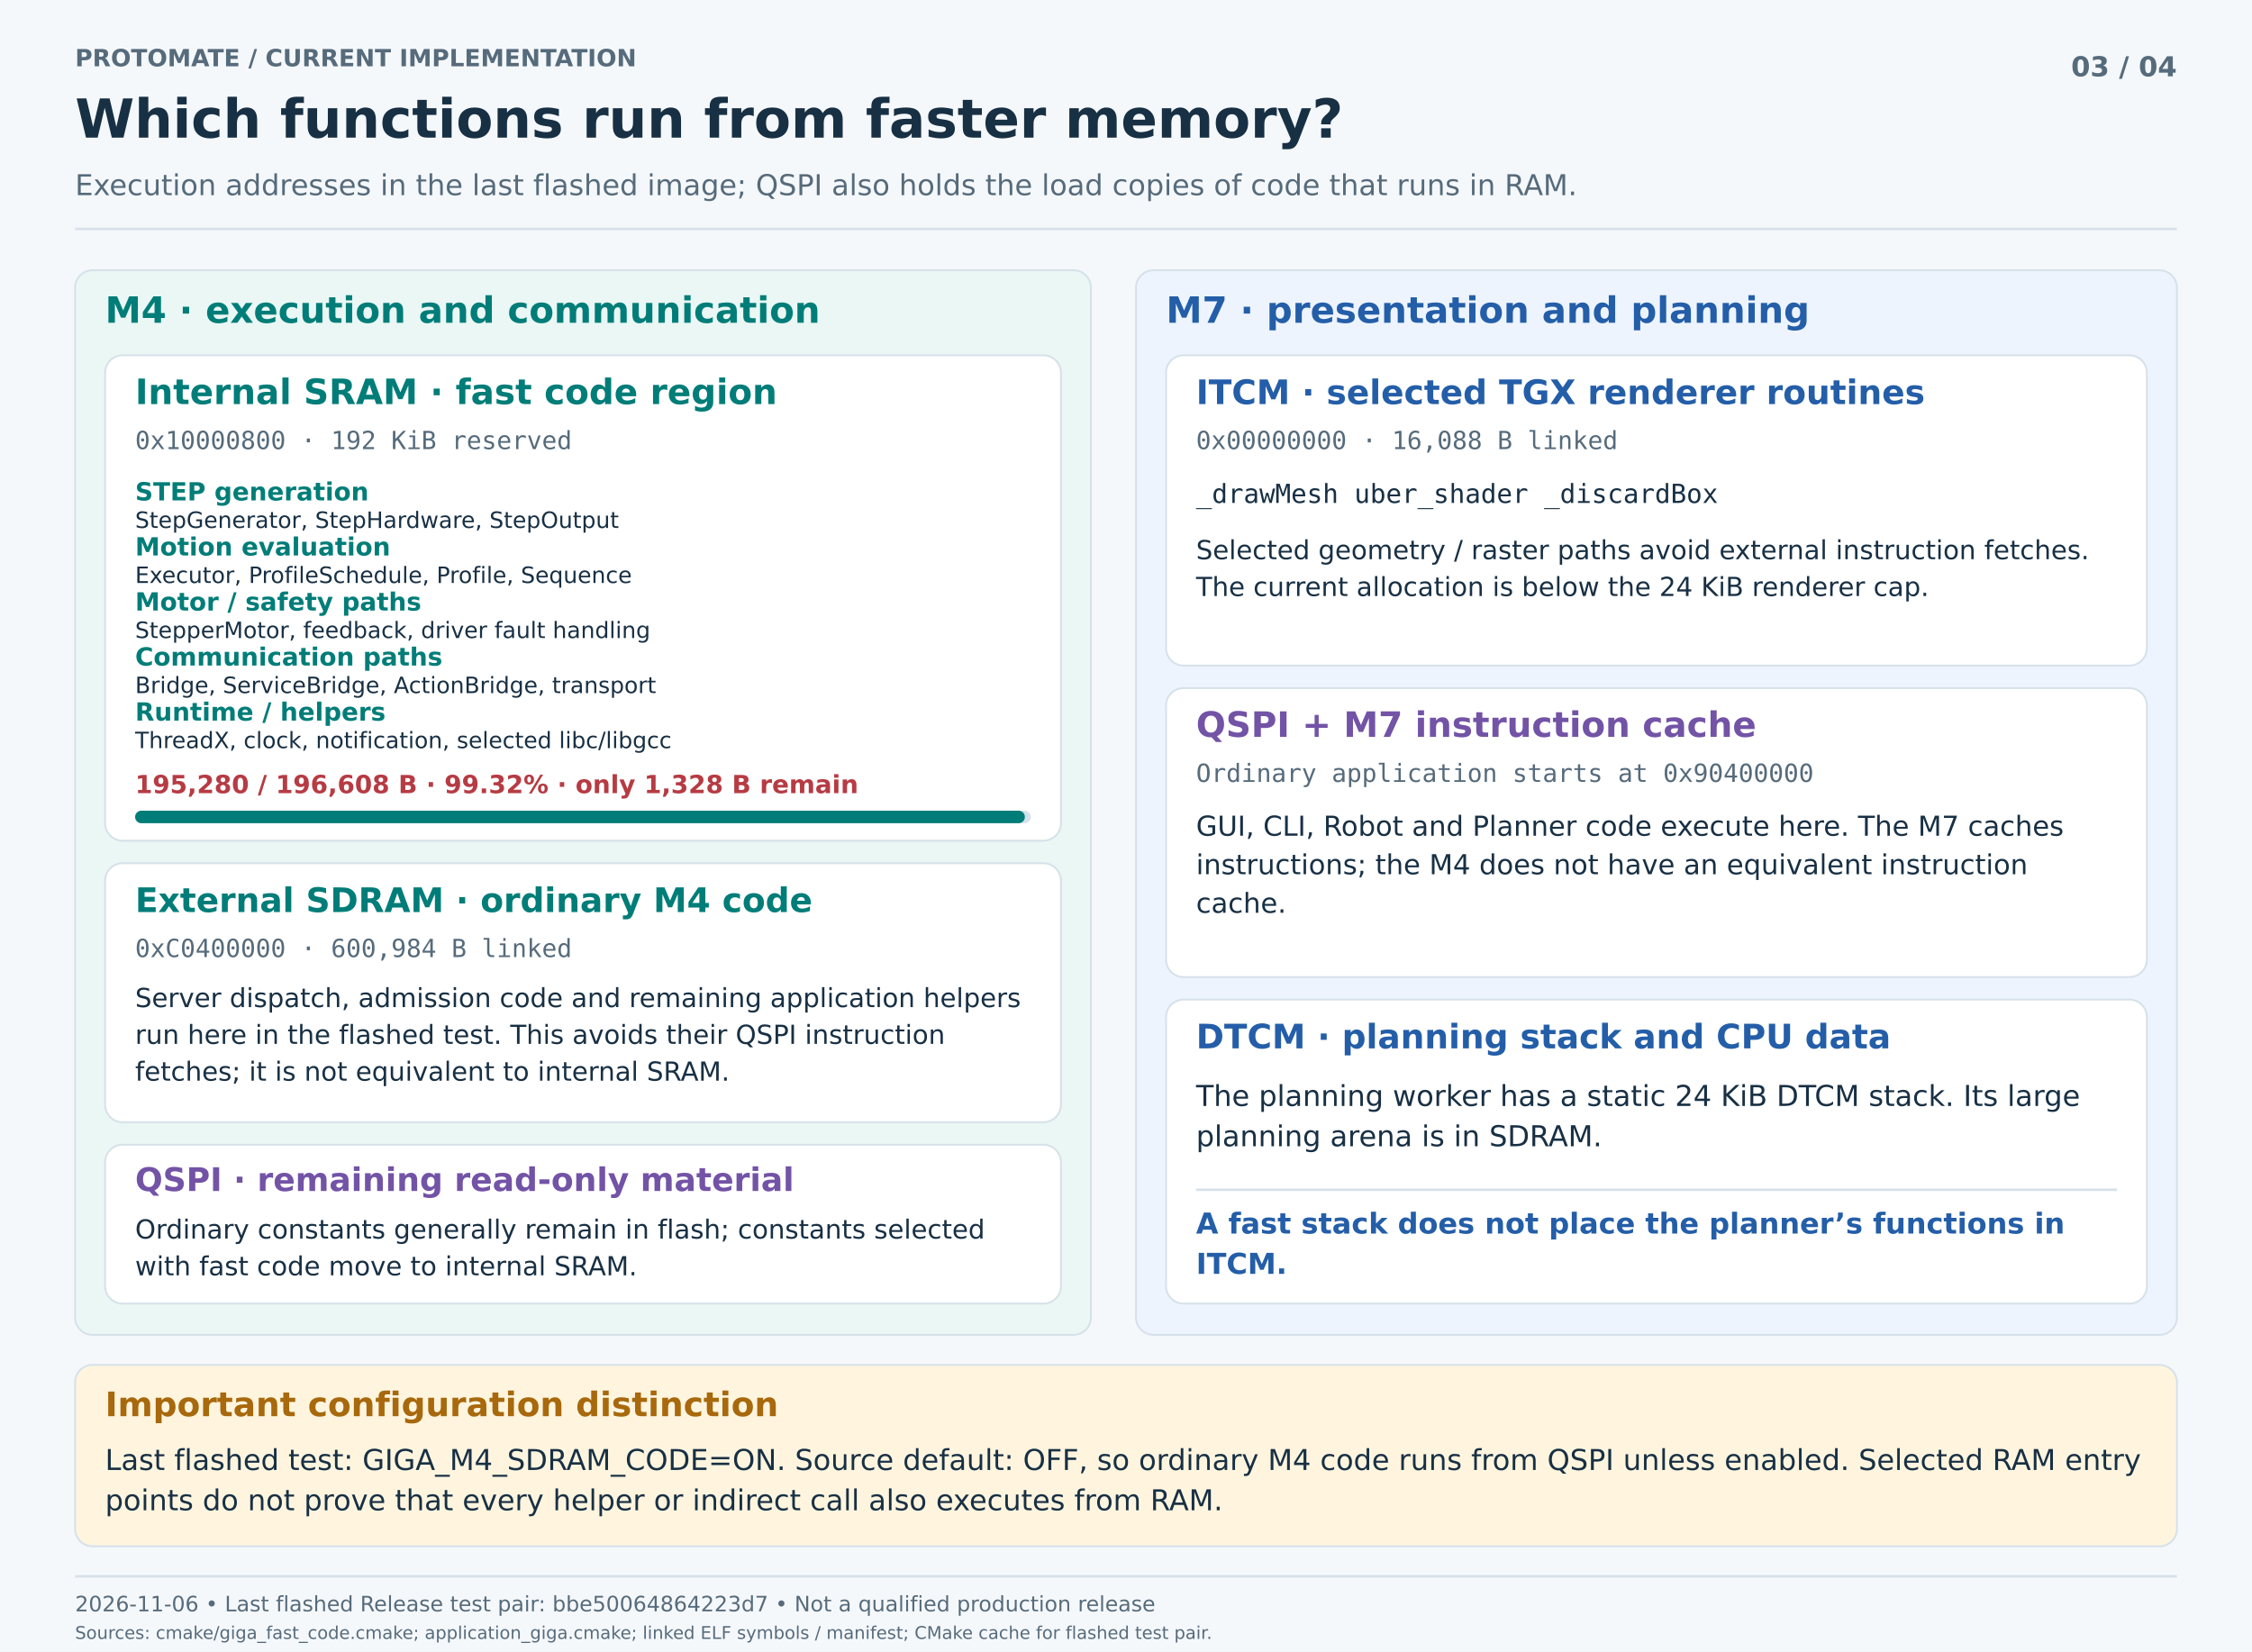
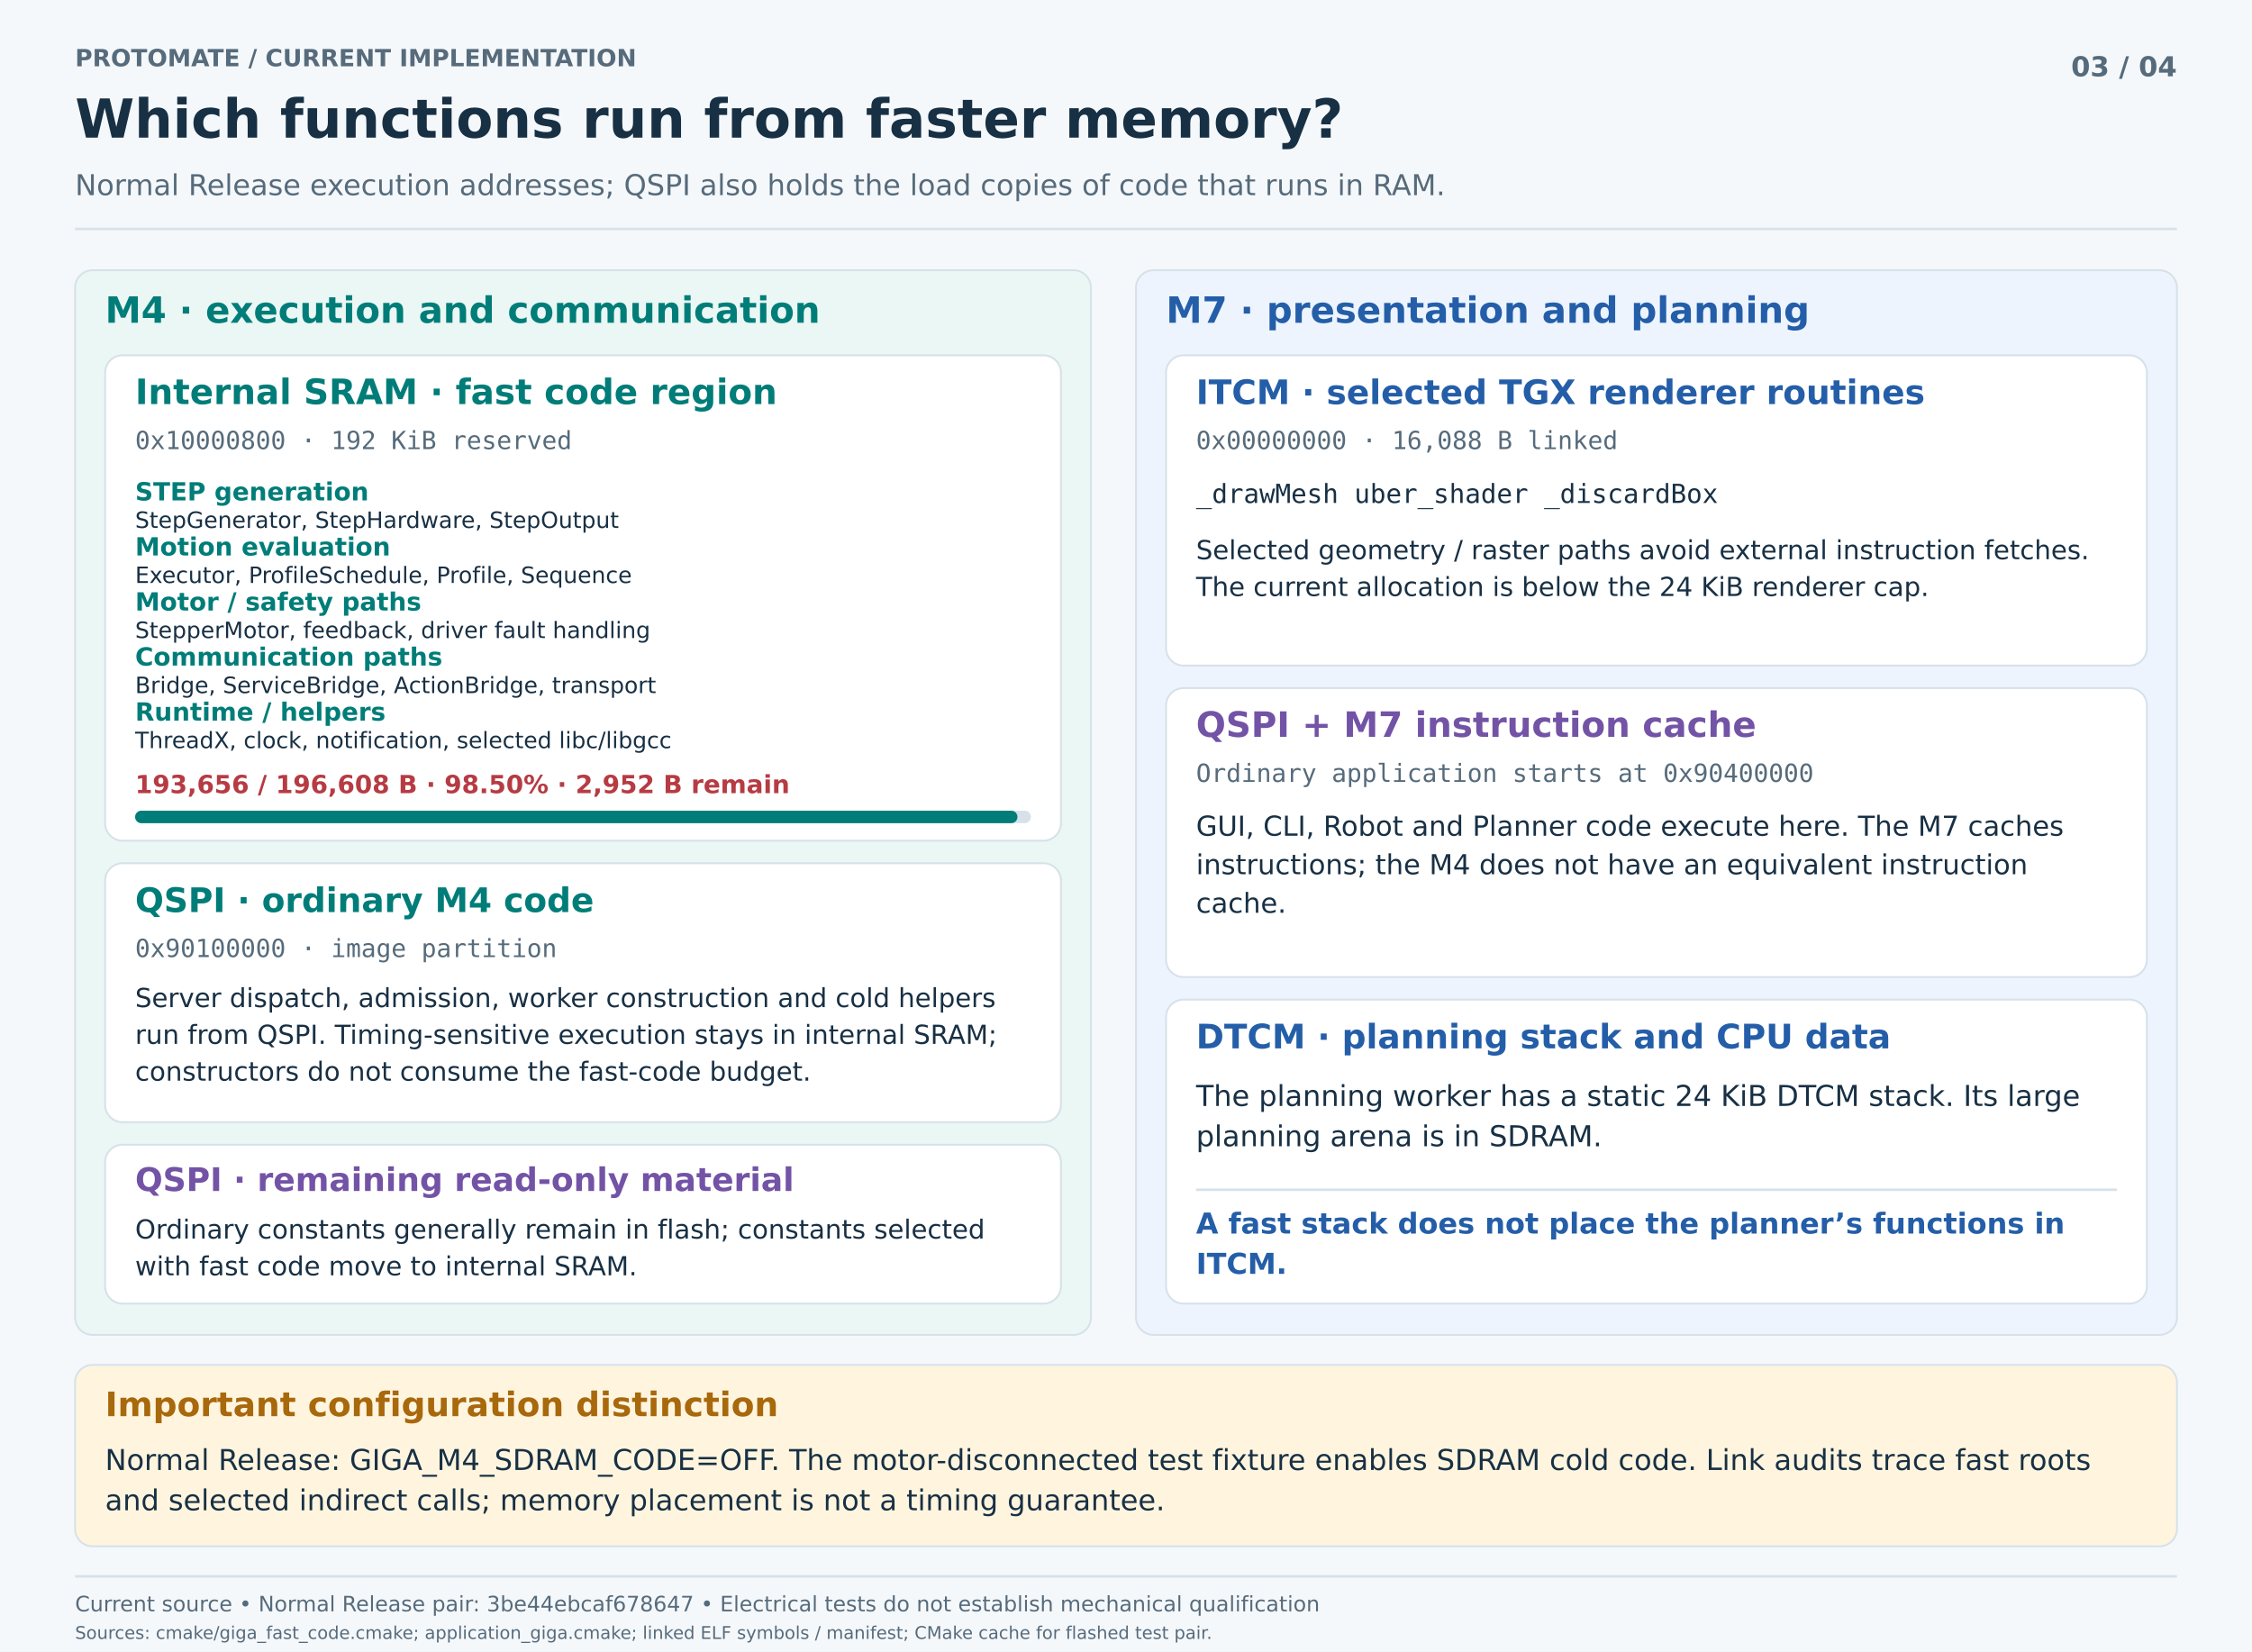
<svg xmlns="http://www.w3.org/2000/svg" width="1800" height="1320" viewBox="0 0 1800 1320" role="img" aria-labelledby="title desc">
  <defs>
    <marker id="arrow" viewBox="0 0 10 10" refX="9" refY="5" markerWidth="8" markerHeight="8" orient="auto-start-reverse">
      <path d="M 0 0 L 10 5 L 0 10 z" fill="#566B7B" />
    </marker>
  </defs>
  <rect x="0" y="0" width="1800" height="1320" rx="0" fill="#F5F8FB" />
  <text x="60" y="53" font-family="DejaVu Sans" font-size="19" font-weight="700" text-anchor="start" fill="#566B7B">PROTOMATE  /  CURRENT IMPLEMENTATION</text>
  <text x="60" y="110" font-family="DejaVu Sans" font-size="43" font-weight="700" text-anchor="start" fill="#183044">Which functions run from faster memory?</text>
-   <text x="60" y="156" font-family="DejaVu Sans" font-size="23" font-weight="400" text-anchor="start" fill="#566B7B">Execution addresses in the last flashed image; QSPI also holds the load copies of code that runs in RAM.</text>
+   <text x="60" y="156" font-family="DejaVu Sans" font-size="23" font-weight="400" text-anchor="start" fill="#566B7B">Normal Release execution addresses; QSPI also holds the load copies of code that runs in RAM.</text>
  <text x="1740" y="61" font-family="DejaVu Sans" font-size="22" font-weight="700" text-anchor="end" fill="#566B7B">03 / 04</text>
  <path d="M60,183 L1740,183" fill="none" stroke="#D7E1E9" stroke-width="2" />
  <rect x="60" y="216" width="812" height="851" rx="14" fill="#EAF7F4" stroke="#D7E1E9" stroke-width="1.5" />
  <text x="84" y="258" font-family="DejaVu Sans" font-size="29" font-weight="700" text-anchor="start" fill="#007D78">M4 · execution and communication</text>
  <rect x="908" y="216" width="832" height="851" rx="14" fill="#EDF4FE" stroke="#D7E1E9" stroke-width="1.5" />
  <text x="932" y="258" font-family="DejaVu Sans" font-size="29" font-weight="700" text-anchor="start" fill="#245EA8">M7 · presentation and planning</text>
  <rect x="84" y="284" width="764" height="388" rx="14" fill="#FFFFFF" stroke="#D7E1E9" stroke-width="1.5" />
  <text x="108" y="323" font-family="DejaVu Sans" font-size="28" font-weight="700" text-anchor="start" fill="#007D78">Internal SRAM · fast code region</text>
  <text x="108" y="359" font-family="DejaVu Sans Mono" font-size="20" font-weight="400" text-anchor="start" fill="#566B7B">0x10000800 · 192 KiB reserved</text>
  <text x="108" y="400" font-family="DejaVu Sans" font-size="20" font-weight="700" text-anchor="start" fill="#007D78">STEP generation</text>
  <text x="108" y="422" font-family="DejaVu Sans" font-size="18" font-weight="400" text-anchor="start" fill="#183044">StepGenerator, StepHardware, StepOutput</text>
  <text x="108" y="444" font-family="DejaVu Sans" font-size="20" font-weight="700" text-anchor="start" fill="#007D78">Motion evaluation</text>
  <text x="108" y="466" font-family="DejaVu Sans" font-size="18" font-weight="400" text-anchor="start" fill="#183044">Executor, ProfileSchedule, Profile, Sequence</text>
  <text x="108" y="488" font-family="DejaVu Sans" font-size="20" font-weight="700" text-anchor="start" fill="#007D78">Motor / safety paths</text>
  <text x="108" y="510" font-family="DejaVu Sans" font-size="18" font-weight="400" text-anchor="start" fill="#183044">StepperMotor, feedback, driver fault handling</text>
  <text x="108" y="532" font-family="DejaVu Sans" font-size="20" font-weight="700" text-anchor="start" fill="#007D78">Communication paths</text>
  <text x="108" y="554" font-family="DejaVu Sans" font-size="18" font-weight="400" text-anchor="start" fill="#183044">Bridge, ServiceBridge, ActionBridge, transport</text>
  <text x="108" y="576" font-family="DejaVu Sans" font-size="20" font-weight="700" text-anchor="start" fill="#007D78">Runtime / helpers</text>
  <text x="108" y="598" font-family="DejaVu Sans" font-size="18" font-weight="400" text-anchor="start" fill="#183044">ThreadX, clock, notification, selected libc/libgcc</text>
-   <text x="108" y="634" font-family="DejaVu Sans" font-size="20" font-weight="700" text-anchor="start" fill="#B63B43">195,280 / 196,608 B · 99.32% · only 1,328 B remain</text>
+   <text x="108" y="634" font-family="DejaVu Sans" font-size="20" font-weight="700" text-anchor="start" fill="#B63B43">193,656 / 196,608 B · 98.50% · 2,952 B remain</text>
  <rect x="108" y="648" width="716" height="10" rx="5.0" fill="#D7E1E9" />
-   <rect x="108" y="648" width="711.164" height="10" rx="5.0" fill="#007D78" />
+   <rect x="108" y="648" width="705.25" height="10" rx="5.0" fill="#007D78" />
  <rect x="84" y="690" width="764" height="207" rx="14" fill="#FFFFFF" stroke="#D7E1E9" stroke-width="1.5" />
-   <text x="108" y="729" font-family="DejaVu Sans" font-size="27" font-weight="700" text-anchor="start" fill="#007D78">External SDRAM · ordinary M4 code</text>
-   <text x="108" y="765" font-family="DejaVu Sans Mono" font-size="20" font-weight="400" text-anchor="start" fill="#566B7B">0xC0400000 · 600,984 B linked</text>
-   <text x="108" y="805.0" font-family="DejaVu Sans" font-size="21" font-weight="400" text-anchor="start" fill="#183044">Server dispatch, admission code and remaining application helpers</text>
-   <text x="108" y="834.4" font-family="DejaVu Sans" font-size="21" font-weight="400" text-anchor="start" fill="#183044">run here in the flashed test. This avoids their QSPI instruction</text>
-   <text x="108" y="863.8" font-family="DejaVu Sans" font-size="21" font-weight="400" text-anchor="start" fill="#183044">fetches; it is not equivalent to internal SRAM.</text>
+   <text x="108" y="729" font-family="DejaVu Sans" font-size="27" font-weight="700" text-anchor="start" fill="#007D78">QSPI · ordinary M4 code</text>
+   <text x="108" y="765" font-family="DejaVu Sans Mono" font-size="20" font-weight="400" text-anchor="start" fill="#566B7B">0x90100000 · image partition</text>
+   <text x="108" y="805.0" font-family="DejaVu Sans" font-size="21" font-weight="400" text-anchor="start" fill="#183044">Server dispatch, admission, worker construction and cold helpers</text>
+   <text x="108" y="834.4" font-family="DejaVu Sans" font-size="21" font-weight="400" text-anchor="start" fill="#183044">run from QSPI. Timing-sensitive execution stays in internal SRAM;</text>
+   <text x="108" y="863.8" font-family="DejaVu Sans" font-size="21" font-weight="400" text-anchor="start" fill="#183044">constructors do not consume the fast-code budget.</text>
  <rect x="84" y="915" width="764" height="127" rx="14" fill="#FFFFFF" stroke="#D7E1E9" stroke-width="1.5" />
  <text x="108" y="952" font-family="DejaVu Sans" font-size="26" font-weight="700" text-anchor="start" fill="#7353A6">QSPI · remaining read-only material</text>
  <text x="108" y="990.0" font-family="DejaVu Sans" font-size="21" font-weight="400" text-anchor="start" fill="#183044">Ordinary constants generally remain in flash; constants selected</text>
  <text x="108" y="1019.4" font-family="DejaVu Sans" font-size="21" font-weight="400" text-anchor="start" fill="#183044">with fast code move to internal SRAM.</text>
  <rect x="932" y="284" width="784" height="248" rx="14" fill="#FFFFFF" stroke="#D7E1E9" stroke-width="1.5" />
  <text x="956" y="323" font-family="DejaVu Sans" font-size="27" font-weight="700" text-anchor="start" fill="#245EA8">ITCM · selected TGX renderer routines</text>
  <text x="956" y="359" font-family="DejaVu Sans Mono" font-size="20" font-weight="400" text-anchor="start" fill="#566B7B">0x00000000 · 16,088 B linked</text>
  <text x="956" y="402" font-family="DejaVu Sans Mono" font-size="21" font-weight="400" text-anchor="start" fill="#183044">_drawMesh     uber_shader     _discardBox</text>
  <text x="956" y="447.0" font-family="DejaVu Sans" font-size="21" font-weight="400" text-anchor="start" fill="#183044">Selected geometry / raster paths avoid external instruction fetches.</text>
  <text x="956" y="476.4" font-family="DejaVu Sans" font-size="21" font-weight="400" text-anchor="start" fill="#183044">The current allocation is below the 24 KiB renderer cap.</text>
  <rect x="932" y="550" width="784" height="231" rx="14" fill="#FFFFFF" stroke="#D7E1E9" stroke-width="1.5" />
  <text x="956" y="589" font-family="DejaVu Sans" font-size="28" font-weight="700" text-anchor="start" fill="#7353A6">QSPI + M7 instruction cache</text>
  <text x="956" y="625" font-family="DejaVu Sans Mono" font-size="20" font-weight="400" text-anchor="start" fill="#566B7B">Ordinary application starts at 0x90400000</text>
  <text x="956" y="668.0" font-family="DejaVu Sans" font-size="22" font-weight="400" text-anchor="start" fill="#183044">GUI, CLI, Robot and Planner code execute here. The M7 caches</text>
  <text x="956" y="698.8" font-family="DejaVu Sans" font-size="22" font-weight="400" text-anchor="start" fill="#183044">instructions; the M4 does not have an equivalent instruction</text>
  <text x="956" y="729.6" font-family="DejaVu Sans" font-size="22" font-weight="400" text-anchor="start" fill="#183044">cache.</text>
  <rect x="932" y="799" width="784" height="243" rx="14" fill="#FFFFFF" stroke="#D7E1E9" stroke-width="1.5" />
  <text x="956" y="838" font-family="DejaVu Sans" font-size="27" font-weight="700" text-anchor="start" fill="#245EA8">DTCM · planning stack and CPU data</text>
  <text x="956" y="884.0" font-family="DejaVu Sans" font-size="23" font-weight="400" text-anchor="start" fill="#183044">The planning worker has a static 24 KiB DTCM stack. Its large</text>
  <text x="956" y="916.2" font-family="DejaVu Sans" font-size="23" font-weight="400" text-anchor="start" fill="#183044">planning arena is in SDRAM.</text>
  <path d="M956,951 L1692,951" fill="none" stroke="#D7E1E9" stroke-width="2" />
  <text x="956" y="986.0" font-family="DejaVu Sans" font-size="23" font-weight="700" text-anchor="start" fill="#245EA8">A fast stack does not place the planner’s functions in</text>
  <text x="956" y="1018.2" font-family="DejaVu Sans" font-size="23" font-weight="700" text-anchor="start" fill="#245EA8">ITCM.</text>
  <rect x="60" y="1091" width="1680" height="145" rx="14" fill="#FFF5DF" stroke="#D7E1E9" stroke-width="1.5" />
  <text x="84" y="1132" font-family="DejaVu Sans" font-size="27" font-weight="700" text-anchor="start" fill="#A8680C">Important configuration distinction</text>
-   <text x="84" y="1175.0" font-family="DejaVu Sans" font-size="23" font-weight="400" text-anchor="start" fill="#183044">Last flashed test: GIGA_M4_SDRAM_CODE=ON. Source default: OFF, so ordinary M4 code runs from QSPI unless enabled. Selected RAM entry</text>
-   <text x="84" y="1207.2" font-family="DejaVu Sans" font-size="23" font-weight="400" text-anchor="start" fill="#183044">points do not prove that every helper or indirect call also executes from RAM.</text>
+   <text x="84" y="1175.0" font-family="DejaVu Sans" font-size="23" font-weight="400" text-anchor="start" fill="#183044">Normal Release: GIGA_M4_SDRAM_CODE=OFF. The motor-disconnected test fixture enables SDRAM cold code. Link audits trace fast roots</text>
+   <text x="84" y="1207.2" font-family="DejaVu Sans" font-size="23" font-weight="400" text-anchor="start" fill="#183044">and selected indirect calls; memory placement is not a timing guarantee.</text>
  <path d="M60,1260 L1740,1260" fill="none" stroke="#D7E1E9" stroke-width="2" />
-   <text x="60" y="1288" font-family="DejaVu Sans" font-size="17" font-weight="400" text-anchor="start" fill="#566B7B">2026-11-06  •  Last flashed Release test pair: bbe50064864223d7  •  Not a qualified production release</text>
+   <text x="60" y="1288" font-family="DejaVu Sans" font-size="17" font-weight="400" text-anchor="start" fill="#566B7B">Current source • Normal Release pair: 3be44ebcaf678647 • Electrical tests do not establish mechanical qualification</text>
  <text x="60" y="1310" font-family="DejaVu Sans" font-size="14" font-weight="400" text-anchor="start" fill="#566B7B">Sources: cmake/giga_fast_code.cmake; application_giga.cmake; linked ELF symbols / manifest; CMake cache for flashed test pair.</text>
</svg>
